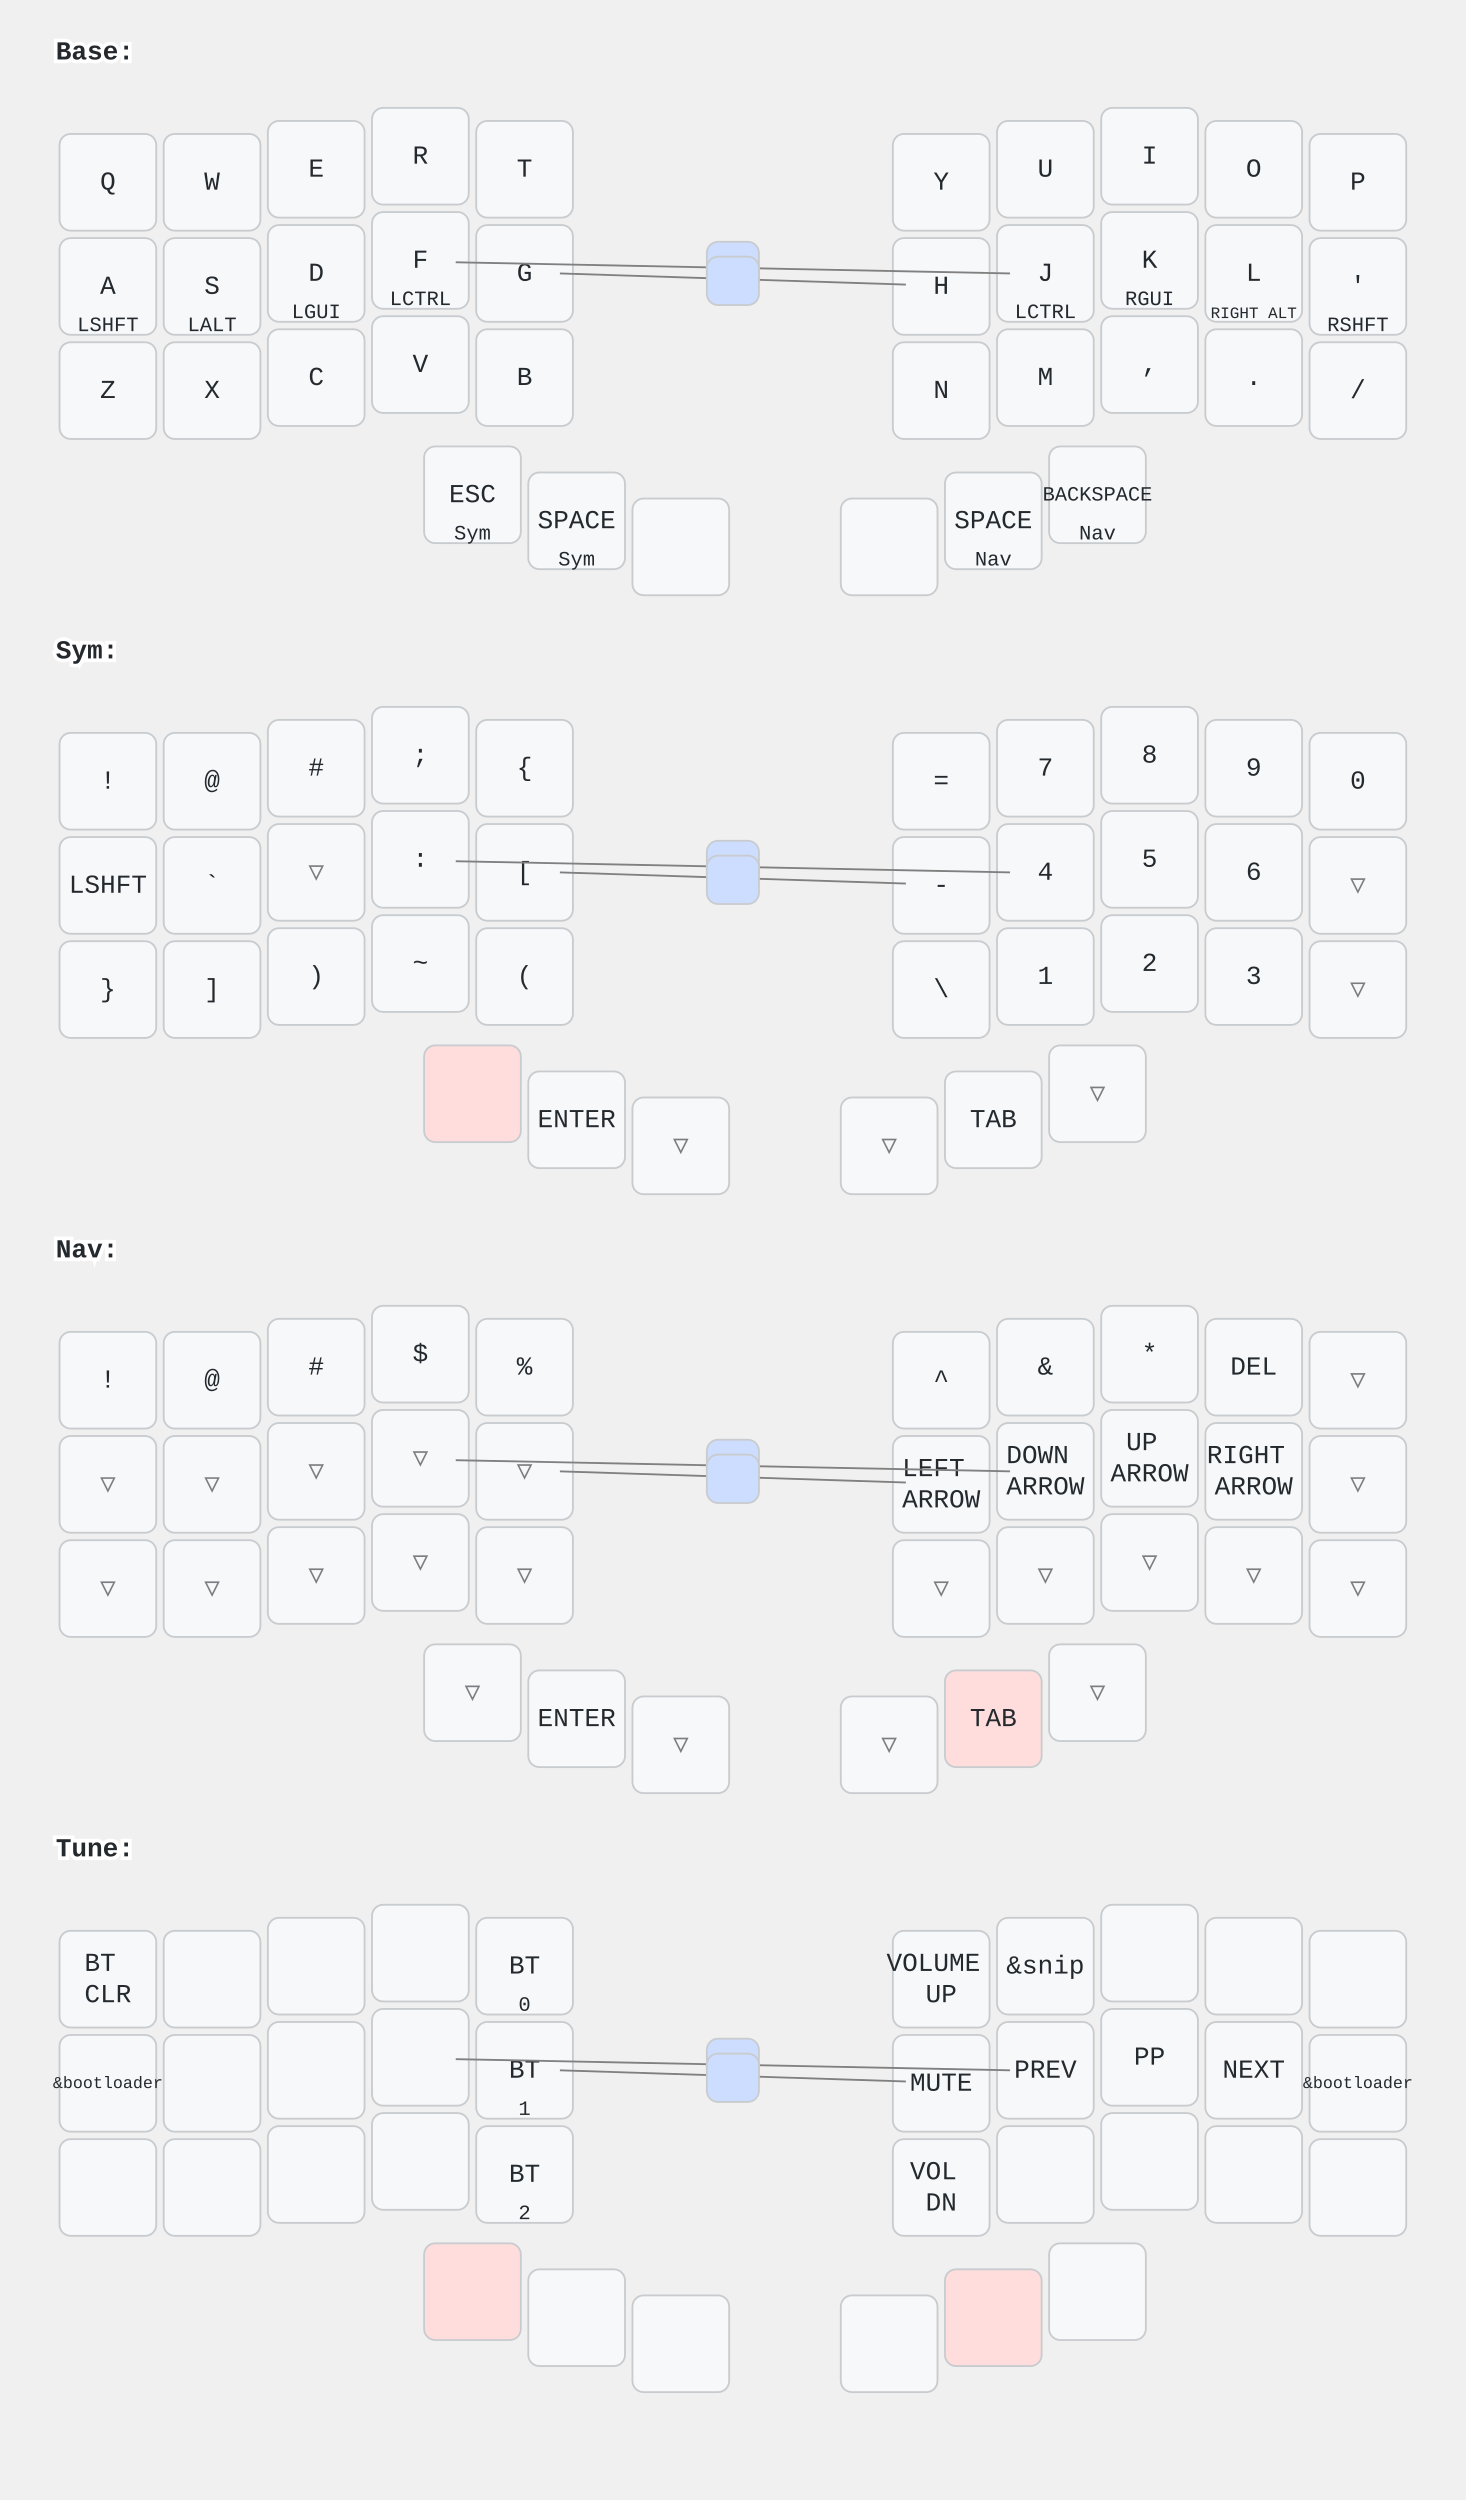
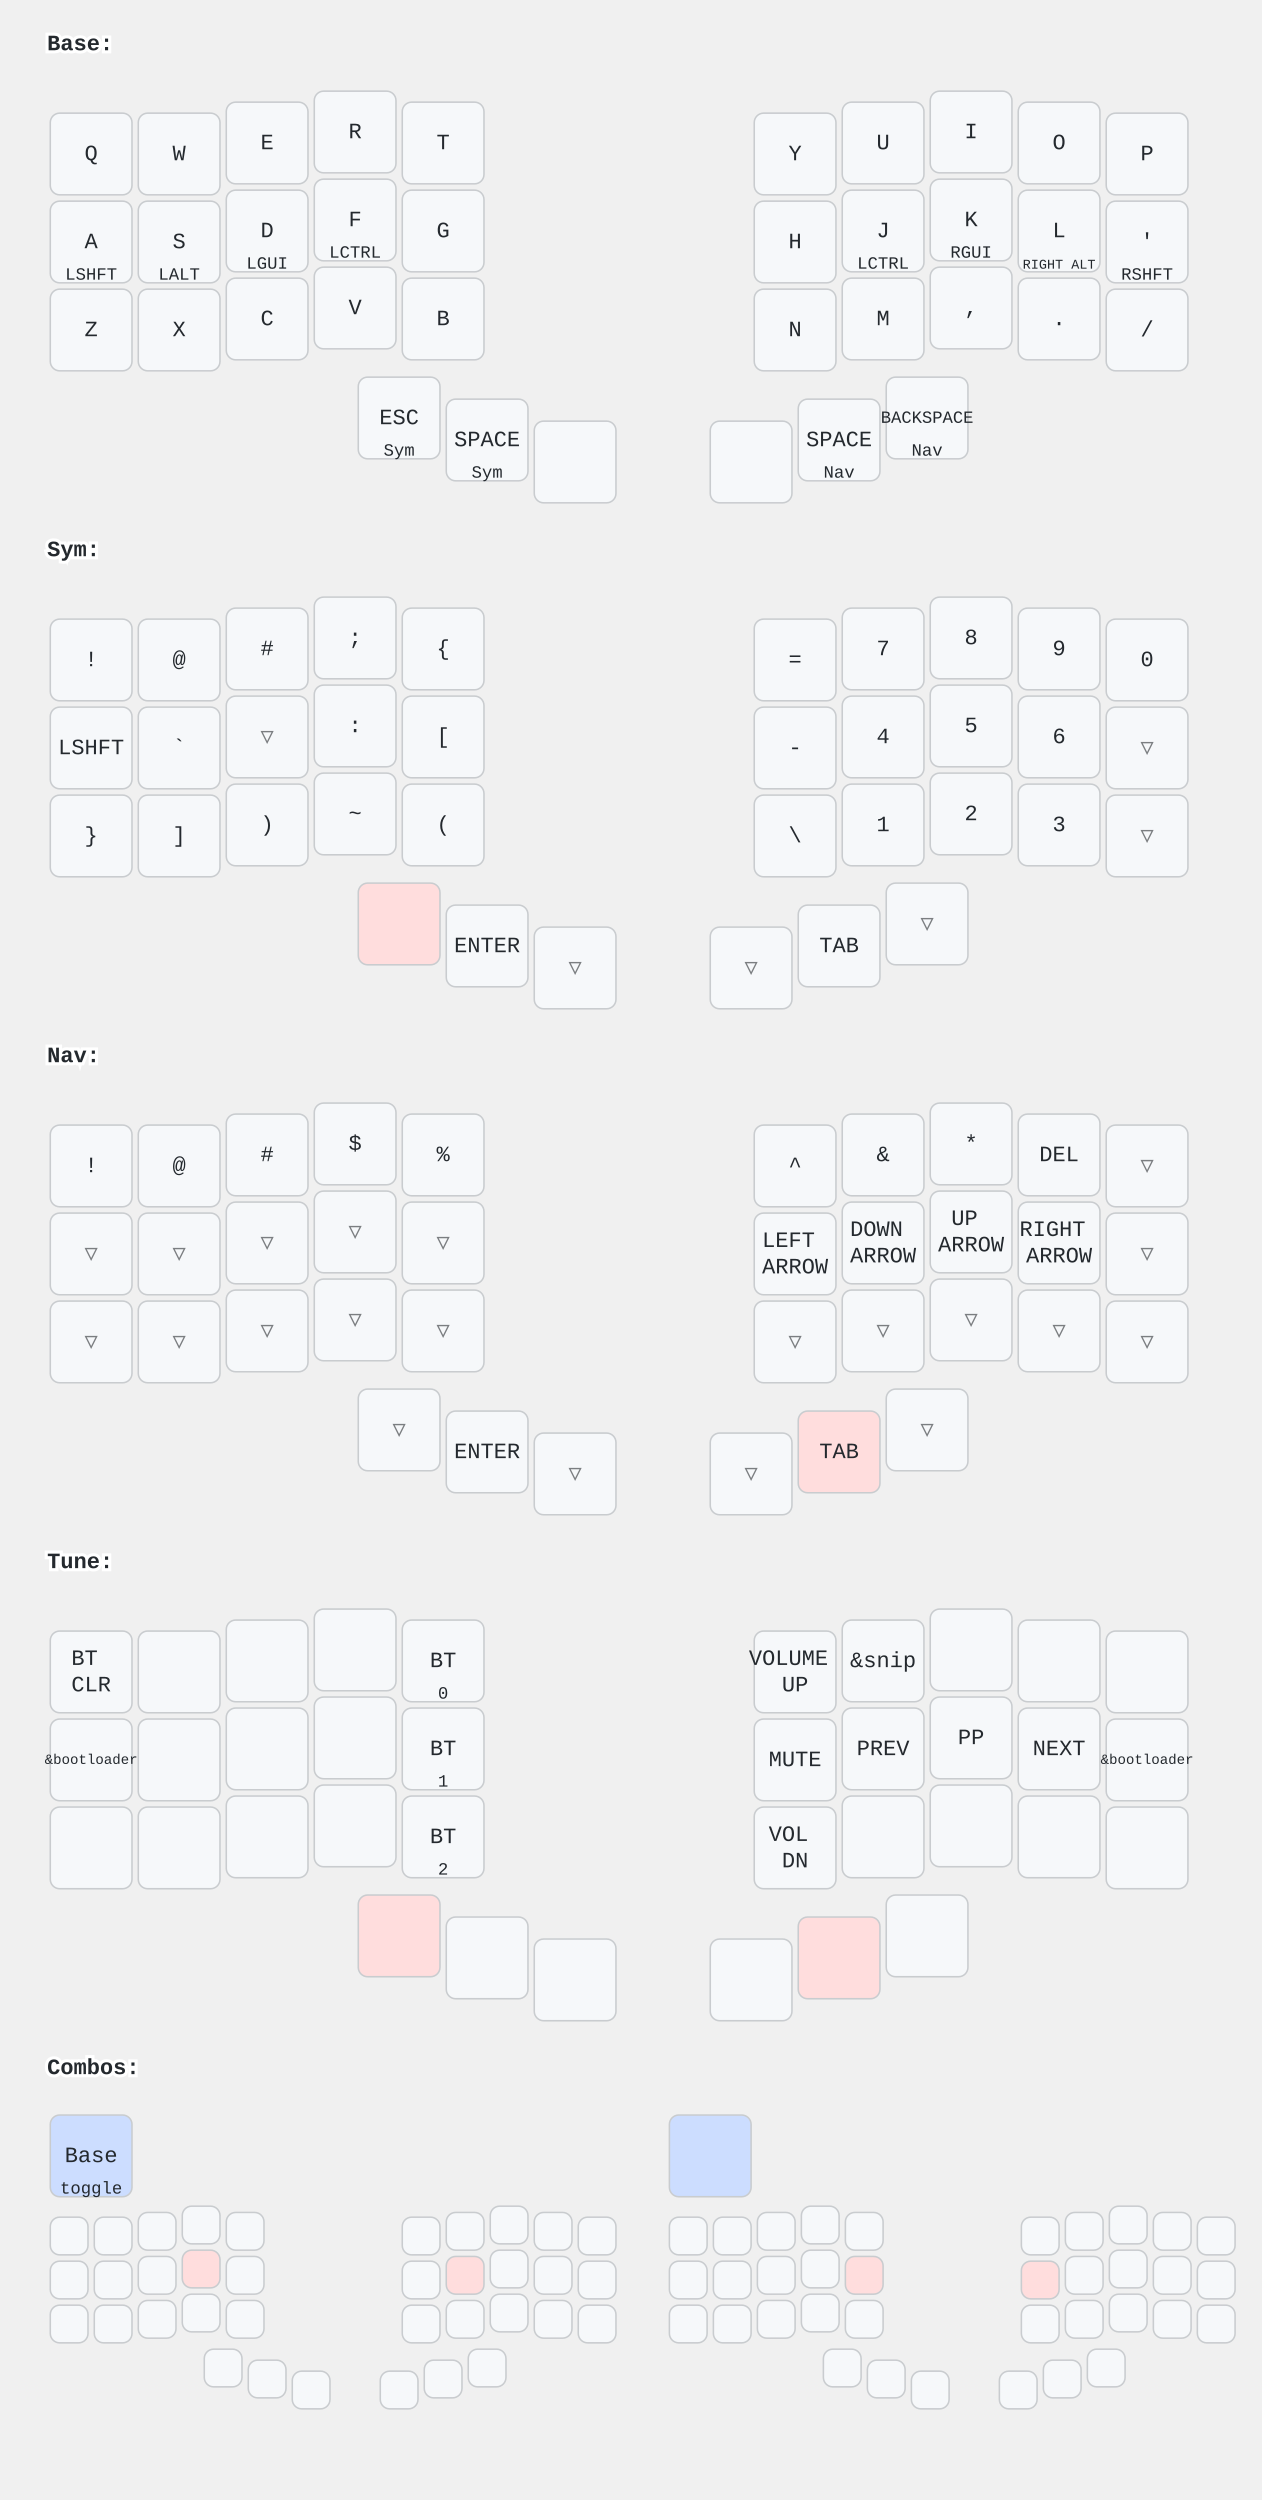
- <svg xmlns="http://www.w3.org/2000/svg" width="788" height="1344" viewBox="0 0 788 1344" class="keymap">
+ <svg xmlns="http://www.w3.org/2000/svg" width="803" height="1591" viewBox="0 0 803 1591" class="keymap">
  <style>/* inherit to force styles through use tags */
svg path {
    fill: inherit;
}

/* font and background color specifications */
svg.keymap {
    font-family: SFMono-Regular,Consolas,Liberation Mono,Menlo,monospace;
    font-size: 14px;
    font-kerning: normal;
    text-rendering: optimizeLegibility;
    fill: #24292e;
}

/* default key styling */
rect.key {
    fill: #f6f8fa;
}

rect.key, rect.combo {
    stroke: #c9cccf;
    stroke-width: 1;
}

/* default key side styling, only used is draw_key_sides is set */
rect.side {
    filter: brightness(90%);
}

/* color accent for combo boxes */
rect.combo, rect.combo-separate {
    fill: #cdf;
}

/* color accent for held keys */
rect.held, rect.combo.held {
    fill: #fdd;
}

/* color accent for ghost (optional) keys */
rect.ghost, rect.combo.ghost {
    stroke-dasharray: 4, 4;
    stroke-width: 2;
}

text {
    text-anchor: middle;
    dominant-baseline: middle;
}

/* styling for layer labels */
text.label {
    font-weight: bold;
    text-anchor: start;
    stroke: white;
    stroke-width: 4;
    paint-order: stroke;
}

/* styling for optional footer */
text.footer {
    text-anchor: end;
    dominant-baseline: auto;
    stroke: white;
    stroke-width: 4;
    paint-order: stroke;
}

/* styling for combo tap, and key hold/shifted label text */
text.combo, text.hold, text.shifted {
    font-size: 11px;
}

text.hold {
    text-anchor: middle;
    dominant-baseline: auto;
}

text.shifted {
    text-anchor: middle;
    dominant-baseline: hanging;
}

/* styling for hold/shifted label text in combo box */
text.combo.hold, text.combo.shifted {
    font-size: 8px;
}

/* lighter symbol for transparent keys */
text.trans {
    fill: #7b7e81;
}

/* styling for combo dendrons */
path.combo {
    stroke-width: 1;
    stroke: gray;
    fill: none;
}

/* Start Tabler Icons Cleanup */
/* cannot use height/width with glyphs */
.icon-tabler &gt; path {
    fill: inherit;
    stroke: inherit;
    stroke-width: 2;
}
/* hide tabler's default box */
.icon-tabler &gt; path[stroke="none"][fill="none"] {
    visibility: hidden;
}
/* End Tabler Icons Cleanup */
- </style>
+ 
+ @media (prefers-color-scheme: dark) {
+ svg.keymap { fill: #d1d6db; }
+ rect.key { fill: #3f4750; }
+ rect.key, rect.combo { stroke: #60666c; }
+ rect.combo, rect.combo-separate { fill: #1f3d7a; }
+ rect.held, rect.combo.held { fill: #854747; }
+ text.label, text.footer { stroke: black; }
+ text.trans { fill: #7e8184; }
+ path.combo { stroke: #7f7f7f; }
+ 
+ }</style>
  <g transform="translate(30, 0)" class="layer-Base">
    <text x="0" y="28" class="label">Base:</text>
    <g transform="translate(0, 56)">
      <g transform="translate(28, 42)" class="key keypos-0">
        <rect rx="6" ry="6" x="-26" y="-26" width="52" height="52" class="key" />
        <text x="0" y="0" class="key tap">Q</text>
      </g>
      <g transform="translate(84, 42)" class="key keypos-1">
        <rect rx="6" ry="6" x="-26" y="-26" width="52" height="52" class="key" />
        <text x="0" y="0" class="key tap">W</text>
      </g>
      <g transform="translate(140, 35)" class="key keypos-2">
        <rect rx="6" ry="6" x="-26" y="-26" width="52" height="52" class="key" />
        <text x="0" y="0" class="key tap">E</text>
      </g>
      <g transform="translate(196, 28)" class="key keypos-3">
        <rect rx="6" ry="6" x="-26" y="-26" width="52" height="52" class="key" />
        <text x="0" y="0" class="key tap">R</text>
      </g>
      <g transform="translate(252, 35)" class="key keypos-4">
        <rect rx="6" ry="6" x="-26" y="-26" width="52" height="52" class="key" />
        <text x="0" y="0" class="key tap">T</text>
      </g>
      <g transform="translate(476, 42)" class="key keypos-5">
        <rect rx="6" ry="6" x="-26" y="-26" width="52" height="52" class="key" />
        <text x="0" y="0" class="key tap">Y</text>
      </g>
      <g transform="translate(532, 35)" class="key keypos-6">
        <rect rx="6" ry="6" x="-26" y="-26" width="52" height="52" class="key" />
        <text x="0" y="0" class="key tap">U</text>
      </g>
      <g transform="translate(588, 28)" class="key keypos-7">
        <rect rx="6" ry="6" x="-26" y="-26" width="52" height="52" class="key" />
        <text x="0" y="0" class="key tap">I</text>
      </g>
      <g transform="translate(644, 35)" class="key keypos-8">
        <rect rx="6" ry="6" x="-26" y="-26" width="52" height="52" class="key" />
        <text x="0" y="0" class="key tap">O</text>
      </g>
      <g transform="translate(700, 42)" class="key keypos-9">
        <rect rx="6" ry="6" x="-26" y="-26" width="52" height="52" class="key" />
        <text x="0" y="0" class="key tap">P</text>
      </g>
      <g transform="translate(28, 98)" class="key keypos-10">
        <rect rx="6" ry="6" x="-26" y="-26" width="52" height="52" class="key" />
        <text x="0" y="0" class="key tap">A</text>
        <text x="0" y="24" class="key hold">LSHFT</text>
      </g>
      <g transform="translate(84, 98)" class="key keypos-11">
        <rect rx="6" ry="6" x="-26" y="-26" width="52" height="52" class="key" />
        <text x="0" y="0" class="key tap">S</text>
        <text x="0" y="24" class="key hold">LALT</text>
      </g>
      <g transform="translate(140, 91)" class="key keypos-12">
        <rect rx="6" ry="6" x="-26" y="-26" width="52" height="52" class="key" />
        <text x="0" y="0" class="key tap">D</text>
        <text x="0" y="24" class="key hold">LGUI</text>
      </g>
      <g transform="translate(196, 84)" class="key keypos-13">
        <rect rx="6" ry="6" x="-26" y="-26" width="52" height="52" class="key" />
        <text x="0" y="0" class="key tap">F</text>
        <text x="0" y="24" class="key hold">LCTRL</text>
      </g>
      <g transform="translate(252, 91)" class="key keypos-14">
        <rect rx="6" ry="6" x="-26" y="-26" width="52" height="52" class="key" />
        <text x="0" y="0" class="key tap">G</text>
      </g>
      <g transform="translate(476, 98)" class="key keypos-15">
        <rect rx="6" ry="6" x="-26" y="-26" width="52" height="52" class="key" />
        <text x="0" y="0" class="key tap">H</text>
      </g>
      <g transform="translate(532, 91)" class="key keypos-16">
        <rect rx="6" ry="6" x="-26" y="-26" width="52" height="52" class="key" />
        <text x="0" y="0" class="key tap">J</text>
        <text x="0" y="24" class="key hold">LCTRL</text>
      </g>
      <g transform="translate(588, 84)" class="key keypos-17">
        <rect rx="6" ry="6" x="-26" y="-26" width="52" height="52" class="key" />
        <text x="0" y="0" class="key tap">K</text>
        <text x="0" y="24" class="key hold">RGUI</text>
      </g>
      <g transform="translate(644, 91)" class="key keypos-18">
        <rect rx="6" ry="6" x="-26" y="-26" width="52" height="52" class="key" />
        <text x="0" y="0" class="key tap">L</text>
        <text x="0" y="24" class="key hold">
          <tspan style="font-size: 78%">RIGHT ALT</tspan>
        </text>
      </g>
      <g transform="translate(700, 98)" class="key keypos-19">
        <rect rx="6" ry="6" x="-26" y="-26" width="52" height="52" class="key" />
        <text x="0" y="0" class="key tap">'</text>
        <text x="0" y="24" class="key hold">RSHFT</text>
      </g>
      <g transform="translate(28, 154)" class="key keypos-20">
        <rect rx="6" ry="6" x="-26" y="-26" width="52" height="52" class="key" />
        <text x="0" y="0" class="key tap">Z</text>
      </g>
      <g transform="translate(84, 154)" class="key keypos-21">
        <rect rx="6" ry="6" x="-26" y="-26" width="52" height="52" class="key" />
        <text x="0" y="0" class="key tap">X</text>
      </g>
      <g transform="translate(140, 147)" class="key keypos-22">
        <rect rx="6" ry="6" x="-26" y="-26" width="52" height="52" class="key" />
        <text x="0" y="0" class="key tap">C</text>
      </g>
      <g transform="translate(196, 140)" class="key keypos-23">
        <rect rx="6" ry="6" x="-26" y="-26" width="52" height="52" class="key" />
        <text x="0" y="0" class="key tap">V</text>
      </g>
      <g transform="translate(252, 147)" class="key keypos-24">
        <rect rx="6" ry="6" x="-26" y="-26" width="52" height="52" class="key" />
        <text x="0" y="0" class="key tap">B</text>
      </g>
      <g transform="translate(476, 154)" class="key keypos-25">
        <rect rx="6" ry="6" x="-26" y="-26" width="52" height="52" class="key" />
        <text x="0" y="0" class="key tap">N</text>
      </g>
      <g transform="translate(532, 147)" class="key keypos-26">
        <rect rx="6" ry="6" x="-26" y="-26" width="52" height="52" class="key" />
        <text x="0" y="0" class="key tap">M</text>
      </g>
      <g transform="translate(588, 140)" class="key keypos-27">
        <rect rx="6" ry="6" x="-26" y="-26" width="52" height="52" class="key" />
        <text x="0" y="0" class="key tap">,</text>
      </g>
      <g transform="translate(644, 147)" class="key keypos-28">
        <rect rx="6" ry="6" x="-26" y="-26" width="52" height="52" class="key" />
        <text x="0" y="0" class="key tap">.</text>
      </g>
      <g transform="translate(700, 154)" class="key keypos-29">
        <rect rx="6" ry="6" x="-26" y="-26" width="52" height="52" class="key" />
        <text x="0" y="0" class="key tap">/</text>
      </g>
      <g transform="translate(224, 210)" class="key keypos-30">
        <rect rx="6" ry="6" x="-26" y="-26" width="52" height="52" class="key" />
        <text x="0" y="0" class="key tap">ESC</text>
        <text x="0" y="24" class="key hold">Sym</text>
      </g>
      <g transform="translate(280, 224)" class="key keypos-31">
        <rect rx="6" ry="6" x="-26" y="-26" width="52" height="52" class="key" />
        <text x="0" y="0" class="key tap">SPACE</text>
        <text x="0" y="24" class="key hold">Sym</text>
      </g>
      <g transform="translate(336, 238)" class="key keypos-32">
        <rect rx="6" ry="6" x="-26" y="-26" width="52" height="52" class="key" />
      </g>
      <g transform="translate(448, 238)" class="key keypos-33">
        <rect rx="6" ry="6" x="-26" y="-26" width="52" height="52" class="key" />
      </g>
      <g transform="translate(504, 224)" class="key keypos-34">
        <rect rx="6" ry="6" x="-26" y="-26" width="52" height="52" class="key" />
        <text x="0" y="0" class="key tap">SPACE</text>
        <text x="0" y="24" class="key hold">Nav</text>
      </g>
      <g transform="translate(560, 210)" class="key keypos-35">
        <rect rx="6" ry="6" x="-26" y="-26" width="52" height="52" class="key" />
        <text x="0" y="0" class="key tap">
          <tspan style="font-size: 78%">BACKSPACE</tspan>
        </text>
        <text x="0" y="24" class="key hold">Nav</text>
-       </g>
-       <g class="combo combopos-0">
-         <path d="M364,88 l-149,-3" class="combo" />
-         <path d="M364,88 l149,3" class="combo" />
-         <rect rx="6" ry="6" x="350" y="74" width="28" height="26" class="combo" />
-         <text x="364" y="88" class="combo tap">Base</text>
-         <text x="364" y="98" class="combo hold">toggle</text>
-       </g>
-       <g class="combo combopos-1">
-         <path d="M364,94 l-93,-3" class="combo" />
-         <path d="M364,94 l93,3" class="combo" />
-         <rect rx="6" ry="6" x="350" y="82" width="28" height="26" class="combo" />
      </g>
    </g>
  </g>
  <g transform="translate(30, 322)" class="layer-Sym">
    <text x="0" y="28" class="label">Sym:</text>
    <g transform="translate(0, 56)">
      <g transform="translate(28, 42)" class="key keypos-0">
        <rect rx="6" ry="6" x="-26" y="-26" width="52" height="52" class="key" />
        <text x="0" y="0" class="key tap">!</text>
      </g>
      <g transform="translate(84, 42)" class="key keypos-1">
        <rect rx="6" ry="6" x="-26" y="-26" width="52" height="52" class="key" />
        <text x="0" y="0" class="key tap">@</text>
      </g>
      <g transform="translate(140, 35)" class="key keypos-2">
        <rect rx="6" ry="6" x="-26" y="-26" width="52" height="52" class="key" />
        <text x="0" y="0" class="key tap">#</text>
      </g>
      <g transform="translate(196, 28)" class="key keypos-3">
        <rect rx="6" ry="6" x="-26" y="-26" width="52" height="52" class="key" />
        <text x="0" y="0" class="key tap">;</text>
      </g>
      <g transform="translate(252, 35)" class="key keypos-4">
        <rect rx="6" ry="6" x="-26" y="-26" width="52" height="52" class="key" />
        <text x="0" y="0" class="key tap">{</text>
      </g>
      <g transform="translate(476, 42)" class="key keypos-5">
        <rect rx="6" ry="6" x="-26" y="-26" width="52" height="52" class="key" />
        <text x="0" y="0" class="key tap">=</text>
      </g>
      <g transform="translate(532, 35)" class="key keypos-6">
        <rect rx="6" ry="6" x="-26" y="-26" width="52" height="52" class="key" />
        <text x="0" y="0" class="key tap">7</text>
      </g>
      <g transform="translate(588, 28)" class="key keypos-7">
        <rect rx="6" ry="6" x="-26" y="-26" width="52" height="52" class="key" />
        <text x="0" y="0" class="key tap">8</text>
      </g>
      <g transform="translate(644, 35)" class="key keypos-8">
        <rect rx="6" ry="6" x="-26" y="-26" width="52" height="52" class="key" />
        <text x="0" y="0" class="key tap">9</text>
      </g>
      <g transform="translate(700, 42)" class="key keypos-9">
        <rect rx="6" ry="6" x="-26" y="-26" width="52" height="52" class="key" />
        <text x="0" y="0" class="key tap">0</text>
      </g>
      <g transform="translate(28, 98)" class="key keypos-10">
        <rect rx="6" ry="6" x="-26" y="-26" width="52" height="52" class="key" />
        <text x="0" y="0" class="key tap">LSHFT</text>
      </g>
      <g transform="translate(84, 98)" class="key keypos-11">
        <rect rx="6" ry="6" x="-26" y="-26" width="52" height="52" class="key" />
        <text x="0" y="0" class="key tap">`</text>
      </g>
      <g transform="translate(140, 91)" class="key trans keypos-12">
        <rect rx="6" ry="6" x="-26" y="-26" width="52" height="52" class="key trans" />
        <text x="0" y="0" class="key trans tap">▽</text>
      </g>
      <g transform="translate(196, 84)" class="key keypos-13">
        <rect rx="6" ry="6" x="-26" y="-26" width="52" height="52" class="key" />
        <text x="0" y="0" class="key tap">:</text>
      </g>
      <g transform="translate(252, 91)" class="key keypos-14">
        <rect rx="6" ry="6" x="-26" y="-26" width="52" height="52" class="key" />
        <text x="0" y="0" class="key tap">[</text>
      </g>
      <g transform="translate(476, 98)" class="key keypos-15">
        <rect rx="6" ry="6" x="-26" y="-26" width="52" height="52" class="key" />
        <text x="0" y="0" class="key tap">-</text>
      </g>
      <g transform="translate(532, 91)" class="key keypos-16">
        <rect rx="6" ry="6" x="-26" y="-26" width="52" height="52" class="key" />
        <text x="0" y="0" class="key tap">4</text>
      </g>
      <g transform="translate(588, 84)" class="key keypos-17">
        <rect rx="6" ry="6" x="-26" y="-26" width="52" height="52" class="key" />
        <text x="0" y="0" class="key tap">5</text>
      </g>
      <g transform="translate(644, 91)" class="key keypos-18">
        <rect rx="6" ry="6" x="-26" y="-26" width="52" height="52" class="key" />
        <text x="0" y="0" class="key tap">6</text>
      </g>
      <g transform="translate(700, 98)" class="key trans keypos-19">
        <rect rx="6" ry="6" x="-26" y="-26" width="52" height="52" class="key trans" />
        <text x="0" y="0" class="key trans tap">▽</text>
      </g>
      <g transform="translate(28, 154)" class="key keypos-20">
        <rect rx="6" ry="6" x="-26" y="-26" width="52" height="52" class="key" />
        <text x="0" y="0" class="key tap">}</text>
      </g>
      <g transform="translate(84, 154)" class="key keypos-21">
        <rect rx="6" ry="6" x="-26" y="-26" width="52" height="52" class="key" />
        <text x="0" y="0" class="key tap">]</text>
      </g>
      <g transform="translate(140, 147)" class="key keypos-22">
        <rect rx="6" ry="6" x="-26" y="-26" width="52" height="52" class="key" />
        <text x="0" y="0" class="key tap">)</text>
      </g>
      <g transform="translate(196, 140)" class="key keypos-23">
        <rect rx="6" ry="6" x="-26" y="-26" width="52" height="52" class="key" />
        <text x="0" y="0" class="key tap">~</text>
      </g>
      <g transform="translate(252, 147)" class="key keypos-24">
        <rect rx="6" ry="6" x="-26" y="-26" width="52" height="52" class="key" />
        <text x="0" y="0" class="key tap">(</text>
      </g>
      <g transform="translate(476, 154)" class="key keypos-25">
        <rect rx="6" ry="6" x="-26" y="-26" width="52" height="52" class="key" />
        <text x="0" y="0" class="key tap">\</text>
      </g>
      <g transform="translate(532, 147)" class="key keypos-26">
        <rect rx="6" ry="6" x="-26" y="-26" width="52" height="52" class="key" />
        <text x="0" y="0" class="key tap">1</text>
      </g>
      <g transform="translate(588, 140)" class="key keypos-27">
        <rect rx="6" ry="6" x="-26" y="-26" width="52" height="52" class="key" />
        <text x="0" y="0" class="key tap">2</text>
      </g>
      <g transform="translate(644, 147)" class="key keypos-28">
        <rect rx="6" ry="6" x="-26" y="-26" width="52" height="52" class="key" />
        <text x="0" y="0" class="key tap">3</text>
      </g>
      <g transform="translate(700, 154)" class="key trans keypos-29">
        <rect rx="6" ry="6" x="-26" y="-26" width="52" height="52" class="key trans" />
        <text x="0" y="0" class="key trans tap">▽</text>
      </g>
      <g transform="translate(224, 210)" class="key held keypos-30">
        <rect rx="6" ry="6" x="-26" y="-26" width="52" height="52" class="key held" />
      </g>
      <g transform="translate(280, 224)" class="key keypos-31">
        <rect rx="6" ry="6" x="-26" y="-26" width="52" height="52" class="key" />
        <text x="0" y="0" class="key tap">ENTER</text>
      </g>
      <g transform="translate(336, 238)" class="key trans keypos-32">
        <rect rx="6" ry="6" x="-26" y="-26" width="52" height="52" class="key trans" />
        <text x="0" y="0" class="key trans tap">▽</text>
      </g>
      <g transform="translate(448, 238)" class="key trans keypos-33">
        <rect rx="6" ry="6" x="-26" y="-26" width="52" height="52" class="key trans" />
        <text x="0" y="0" class="key trans tap">▽</text>
      </g>
      <g transform="translate(504, 224)" class="key keypos-34">
        <rect rx="6" ry="6" x="-26" y="-26" width="52" height="52" class="key" />
        <text x="0" y="0" class="key tap">TAB</text>
      </g>
      <g transform="translate(560, 210)" class="key trans keypos-35">
        <rect rx="6" ry="6" x="-26" y="-26" width="52" height="52" class="key trans" />
        <text x="0" y="0" class="key trans tap">▽</text>
      </g>
-       <g class="combo combopos-0">
-         <path d="M364,88 l-149,-3" class="combo" />
-         <path d="M364,88 l149,3" class="combo" />
-         <rect rx="6" ry="6" x="350" y="74" width="28" height="26" class="combo" />
-         <text x="364" y="88" class="combo tap">Base</text>
-         <text x="364" y="98" class="combo hold">toggle</text>
-       </g>
-       <g class="combo combopos-1">
-         <path d="M364,94 l-93,-3" class="combo" />
-         <path d="M364,94 l93,3" class="combo" />
-         <rect rx="6" ry="6" x="350" y="82" width="28" height="26" class="combo" />
-       </g>
    </g>
  </g>
  <g transform="translate(30, 644)" class="layer-Nav">
    <text x="0" y="28" class="label">Nav:</text>
    <g transform="translate(0, 56)">
      <g transform="translate(28, 42)" class="key keypos-0">
        <rect rx="6" ry="6" x="-26" y="-26" width="52" height="52" class="key" />
        <text x="0" y="0" class="key tap">!</text>
      </g>
      <g transform="translate(84, 42)" class="key keypos-1">
        <rect rx="6" ry="6" x="-26" y="-26" width="52" height="52" class="key" />
        <text x="0" y="0" class="key tap">@</text>
      </g>
      <g transform="translate(140, 35)" class="key keypos-2">
        <rect rx="6" ry="6" x="-26" y="-26" width="52" height="52" class="key" />
        <text x="0" y="0" class="key tap">#</text>
      </g>
      <g transform="translate(196, 28)" class="key keypos-3">
        <rect rx="6" ry="6" x="-26" y="-26" width="52" height="52" class="key" />
        <text x="0" y="0" class="key tap">$</text>
      </g>
      <g transform="translate(252, 35)" class="key keypos-4">
        <rect rx="6" ry="6" x="-26" y="-26" width="52" height="52" class="key" />
        <text x="0" y="0" class="key tap">%</text>
      </g>
      <g transform="translate(476, 42)" class="key keypos-5">
        <rect rx="6" ry="6" x="-26" y="-26" width="52" height="52" class="key" />
        <text x="0" y="0" class="key tap">^</text>
      </g>
      <g transform="translate(532, 35)" class="key keypos-6">
        <rect rx="6" ry="6" x="-26" y="-26" width="52" height="52" class="key" />
        <text x="0" y="0" class="key tap">&amp;</text>
      </g>
      <g transform="translate(588, 28)" class="key keypos-7">
        <rect rx="6" ry="6" x="-26" y="-26" width="52" height="52" class="key" />
        <text x="0" y="0" class="key tap">*</text>
      </g>
      <g transform="translate(644, 35)" class="key keypos-8">
        <rect rx="6" ry="6" x="-26" y="-26" width="52" height="52" class="key" />
        <text x="0" y="0" class="key tap">DEL</text>
      </g>
      <g transform="translate(700, 42)" class="key trans keypos-9">
        <rect rx="6" ry="6" x="-26" y="-26" width="52" height="52" class="key trans" />
        <text x="0" y="0" class="key trans tap">▽</text>
      </g>
      <g transform="translate(28, 98)" class="key trans keypos-10">
        <rect rx="6" ry="6" x="-26" y="-26" width="52" height="52" class="key trans" />
        <text x="0" y="0" class="key trans tap">▽</text>
      </g>
      <g transform="translate(84, 98)" class="key trans keypos-11">
        <rect rx="6" ry="6" x="-26" y="-26" width="52" height="52" class="key trans" />
        <text x="0" y="0" class="key trans tap">▽</text>
      </g>
      <g transform="translate(140, 91)" class="key trans keypos-12">
        <rect rx="6" ry="6" x="-26" y="-26" width="52" height="52" class="key trans" />
        <text x="0" y="0" class="key trans tap">▽</text>
      </g>
      <g transform="translate(196, 84)" class="key trans keypos-13">
        <rect rx="6" ry="6" x="-26" y="-26" width="52" height="52" class="key trans" />
        <text x="0" y="0" class="key trans tap">▽</text>
      </g>
      <g transform="translate(252, 91)" class="key trans keypos-14">
        <rect rx="6" ry="6" x="-26" y="-26" width="52" height="52" class="key trans" />
        <text x="0" y="0" class="key trans tap">▽</text>
      </g>
      <g transform="translate(476, 98)" class="key keypos-15">
        <rect rx="6" ry="6" x="-26" y="-26" width="52" height="52" class="key" />
        <text x="0" y="0" class="key tap">
          <tspan x="0" dy="-0.6em">LEFT</tspan>
          <tspan x="0" dy="1.2em">ARROW</tspan>
        </text>
      </g>
      <g transform="translate(532, 91)" class="key keypos-16">
        <rect rx="6" ry="6" x="-26" y="-26" width="52" height="52" class="key" />
        <text x="0" y="0" class="key tap">
          <tspan x="0" dy="-0.6em">DOWN</tspan>
          <tspan x="0" dy="1.2em">ARROW</tspan>
        </text>
      </g>
      <g transform="translate(588, 84)" class="key keypos-17">
        <rect rx="6" ry="6" x="-26" y="-26" width="52" height="52" class="key" />
        <text x="0" y="0" class="key tap">
          <tspan x="0" dy="-0.6em">UP</tspan>
          <tspan x="0" dy="1.2em">ARROW</tspan>
        </text>
      </g>
      <g transform="translate(644, 91)" class="key keypos-18">
        <rect rx="6" ry="6" x="-26" y="-26" width="52" height="52" class="key" />
        <text x="0" y="0" class="key tap">
          <tspan x="0" dy="-0.6em">RIGHT</tspan>
          <tspan x="0" dy="1.2em">ARROW</tspan>
        </text>
      </g>
      <g transform="translate(700, 98)" class="key trans keypos-19">
        <rect rx="6" ry="6" x="-26" y="-26" width="52" height="52" class="key trans" />
        <text x="0" y="0" class="key trans tap">▽</text>
      </g>
      <g transform="translate(28, 154)" class="key trans keypos-20">
        <rect rx="6" ry="6" x="-26" y="-26" width="52" height="52" class="key trans" />
        <text x="0" y="0" class="key trans tap">▽</text>
      </g>
      <g transform="translate(84, 154)" class="key trans keypos-21">
        <rect rx="6" ry="6" x="-26" y="-26" width="52" height="52" class="key trans" />
        <text x="0" y="0" class="key trans tap">▽</text>
      </g>
      <g transform="translate(140, 147)" class="key trans keypos-22">
        <rect rx="6" ry="6" x="-26" y="-26" width="52" height="52" class="key trans" />
        <text x="0" y="0" class="key trans tap">▽</text>
      </g>
      <g transform="translate(196, 140)" class="key trans keypos-23">
        <rect rx="6" ry="6" x="-26" y="-26" width="52" height="52" class="key trans" />
        <text x="0" y="0" class="key trans tap">▽</text>
      </g>
      <g transform="translate(252, 147)" class="key trans keypos-24">
        <rect rx="6" ry="6" x="-26" y="-26" width="52" height="52" class="key trans" />
        <text x="0" y="0" class="key trans tap">▽</text>
      </g>
      <g transform="translate(476, 154)" class="key trans keypos-25">
        <rect rx="6" ry="6" x="-26" y="-26" width="52" height="52" class="key trans" />
        <text x="0" y="0" class="key trans tap">▽</text>
      </g>
      <g transform="translate(532, 147)" class="key trans keypos-26">
        <rect rx="6" ry="6" x="-26" y="-26" width="52" height="52" class="key trans" />
        <text x="0" y="0" class="key trans tap">▽</text>
      </g>
      <g transform="translate(588, 140)" class="key trans keypos-27">
        <rect rx="6" ry="6" x="-26" y="-26" width="52" height="52" class="key trans" />
        <text x="0" y="0" class="key trans tap">▽</text>
      </g>
      <g transform="translate(644, 147)" class="key trans keypos-28">
        <rect rx="6" ry="6" x="-26" y="-26" width="52" height="52" class="key trans" />
        <text x="0" y="0" class="key trans tap">▽</text>
      </g>
      <g transform="translate(700, 154)" class="key trans keypos-29">
        <rect rx="6" ry="6" x="-26" y="-26" width="52" height="52" class="key trans" />
        <text x="0" y="0" class="key trans tap">▽</text>
      </g>
      <g transform="translate(224, 210)" class="key trans keypos-30">
        <rect rx="6" ry="6" x="-26" y="-26" width="52" height="52" class="key trans" />
        <text x="0" y="0" class="key trans tap">▽</text>
      </g>
      <g transform="translate(280, 224)" class="key keypos-31">
        <rect rx="6" ry="6" x="-26" y="-26" width="52" height="52" class="key" />
        <text x="0" y="0" class="key tap">ENTER</text>
      </g>
      <g transform="translate(336, 238)" class="key trans keypos-32">
        <rect rx="6" ry="6" x="-26" y="-26" width="52" height="52" class="key trans" />
        <text x="0" y="0" class="key trans tap">▽</text>
      </g>
      <g transform="translate(448, 238)" class="key trans keypos-33">
        <rect rx="6" ry="6" x="-26" y="-26" width="52" height="52" class="key trans" />
        <text x="0" y="0" class="key trans tap">▽</text>
      </g>
      <g transform="translate(504, 224)" class="key held keypos-34">
        <rect rx="6" ry="6" x="-26" y="-26" width="52" height="52" class="key held" />
        <text x="0" y="0" class="key held tap">TAB</text>
      </g>
      <g transform="translate(560, 210)" class="key trans keypos-35">
        <rect rx="6" ry="6" x="-26" y="-26" width="52" height="52" class="key trans" />
        <text x="0" y="0" class="key trans tap">▽</text>
      </g>
-       <g class="combo combopos-0">
-         <path d="M364,88 l-149,-3" class="combo" />
-         <path d="M364,88 l149,3" class="combo" />
-         <rect rx="6" ry="6" x="350" y="74" width="28" height="26" class="combo" />
-         <text x="364" y="88" class="combo tap">Base</text>
-         <text x="364" y="98" class="combo hold">toggle</text>
-       </g>
-       <g class="combo combopos-1">
-         <path d="M364,94 l-93,-3" class="combo" />
-         <path d="M364,94 l93,3" class="combo" />
-         <rect rx="6" ry="6" x="350" y="82" width="28" height="26" class="combo" />
-       </g>
    </g>
  </g>
  <g transform="translate(30, 966)" class="layer-Tune">
    <text x="0" y="28" class="label">Tune:</text>
    <g transform="translate(0, 56)">
      <g transform="translate(28, 42)" class="key keypos-0">
        <rect rx="6" ry="6" x="-26" y="-26" width="52" height="52" class="key" />
        <text x="0" y="0" class="key tap">
          <tspan x="0" dy="-0.6em">BT</tspan>
          <tspan x="0" dy="1.2em">CLR</tspan>
        </text>
      </g>
      <g transform="translate(84, 42)" class="key keypos-1">
        <rect rx="6" ry="6" x="-26" y="-26" width="52" height="52" class="key" />
      </g>
      <g transform="translate(140, 35)" class="key keypos-2">
        <rect rx="6" ry="6" x="-26" y="-26" width="52" height="52" class="key" />
      </g>
      <g transform="translate(196, 28)" class="key keypos-3">
        <rect rx="6" ry="6" x="-26" y="-26" width="52" height="52" class="key" />
      </g>
      <g transform="translate(252, 35)" class="key keypos-4">
        <rect rx="6" ry="6" x="-26" y="-26" width="52" height="52" class="key" />
        <text x="0" y="0" class="key tap">BT</text>
        <text x="0" y="24" class="key hold">0</text>
      </g>
      <g transform="translate(476, 42)" class="key keypos-5">
        <rect rx="6" ry="6" x="-26" y="-26" width="52" height="52" class="key" />
        <text x="0" y="0" class="key tap">
          <tspan x="0" dy="-0.6em">VOLUME</tspan>
          <tspan x="0" dy="1.2em">UP</tspan>
        </text>
      </g>
      <g transform="translate(532, 35)" class="key keypos-6">
        <rect rx="6" ry="6" x="-26" y="-26" width="52" height="52" class="key" />
        <text x="0" y="0" class="key tap">&amp;snip</text>
      </g>
      <g transform="translate(588, 28)" class="key keypos-7">
        <rect rx="6" ry="6" x="-26" y="-26" width="52" height="52" class="key" />
      </g>
      <g transform="translate(644, 35)" class="key keypos-8">
        <rect rx="6" ry="6" x="-26" y="-26" width="52" height="52" class="key" />
      </g>
      <g transform="translate(700, 42)" class="key keypos-9">
        <rect rx="6" ry="6" x="-26" y="-26" width="52" height="52" class="key" />
      </g>
      <g transform="translate(28, 98)" class="key keypos-10">
        <rect rx="6" ry="6" x="-26" y="-26" width="52" height="52" class="key" />
        <text x="0" y="0" class="key tap">
          <tspan style="font-size: 64%">&amp;bootloader</tspan>
        </text>
      </g>
      <g transform="translate(84, 98)" class="key keypos-11">
        <rect rx="6" ry="6" x="-26" y="-26" width="52" height="52" class="key" />
      </g>
      <g transform="translate(140, 91)" class="key keypos-12">
        <rect rx="6" ry="6" x="-26" y="-26" width="52" height="52" class="key" />
      </g>
      <g transform="translate(196, 84)" class="key keypos-13">
        <rect rx="6" ry="6" x="-26" y="-26" width="52" height="52" class="key" />
      </g>
      <g transform="translate(252, 91)" class="key keypos-14">
        <rect rx="6" ry="6" x="-26" y="-26" width="52" height="52" class="key" />
        <text x="0" y="0" class="key tap">BT</text>
        <text x="0" y="24" class="key hold">1</text>
      </g>
      <g transform="translate(476, 98)" class="key keypos-15">
        <rect rx="6" ry="6" x="-26" y="-26" width="52" height="52" class="key" />
        <text x="0" y="0" class="key tap">MUTE</text>
      </g>
      <g transform="translate(532, 91)" class="key keypos-16">
        <rect rx="6" ry="6" x="-26" y="-26" width="52" height="52" class="key" />
        <text x="0" y="0" class="key tap">PREV</text>
      </g>
      <g transform="translate(588, 84)" class="key keypos-17">
        <rect rx="6" ry="6" x="-26" y="-26" width="52" height="52" class="key" />
        <text x="0" y="0" class="key tap">PP</text>
      </g>
      <g transform="translate(644, 91)" class="key keypos-18">
        <rect rx="6" ry="6" x="-26" y="-26" width="52" height="52" class="key" />
        <text x="0" y="0" class="key tap">NEXT</text>
      </g>
      <g transform="translate(700, 98)" class="key keypos-19">
        <rect rx="6" ry="6" x="-26" y="-26" width="52" height="52" class="key" />
        <text x="0" y="0" class="key tap">
          <tspan style="font-size: 64%">&amp;bootloader</tspan>
        </text>
      </g>
      <g transform="translate(28, 154)" class="key keypos-20">
        <rect rx="6" ry="6" x="-26" y="-26" width="52" height="52" class="key" />
      </g>
      <g transform="translate(84, 154)" class="key keypos-21">
        <rect rx="6" ry="6" x="-26" y="-26" width="52" height="52" class="key" />
      </g>
      <g transform="translate(140, 147)" class="key keypos-22">
        <rect rx="6" ry="6" x="-26" y="-26" width="52" height="52" class="key" />
      </g>
      <g transform="translate(196, 140)" class="key keypos-23">
        <rect rx="6" ry="6" x="-26" y="-26" width="52" height="52" class="key" />
      </g>
      <g transform="translate(252, 147)" class="key keypos-24">
        <rect rx="6" ry="6" x="-26" y="-26" width="52" height="52" class="key" />
        <text x="0" y="0" class="key tap">BT</text>
        <text x="0" y="24" class="key hold">2</text>
      </g>
      <g transform="translate(476, 154)" class="key keypos-25">
        <rect rx="6" ry="6" x="-26" y="-26" width="52" height="52" class="key" />
        <text x="0" y="0" class="key tap">
          <tspan x="0" dy="-0.6em">VOL</tspan>
          <tspan x="0" dy="1.2em">DN</tspan>
        </text>
      </g>
      <g transform="translate(532, 147)" class="key keypos-26">
        <rect rx="6" ry="6" x="-26" y="-26" width="52" height="52" class="key" />
      </g>
      <g transform="translate(588, 140)" class="key keypos-27">
        <rect rx="6" ry="6" x="-26" y="-26" width="52" height="52" class="key" />
      </g>
      <g transform="translate(644, 147)" class="key keypos-28">
        <rect rx="6" ry="6" x="-26" y="-26" width="52" height="52" class="key" />
      </g>
      <g transform="translate(700, 154)" class="key keypos-29">
        <rect rx="6" ry="6" x="-26" y="-26" width="52" height="52" class="key" />
      </g>
      <g transform="translate(224, 210)" class="key held keypos-30">
        <rect rx="6" ry="6" x="-26" y="-26" width="52" height="52" class="key held" />
      </g>
      <g transform="translate(280, 224)" class="key keypos-31">
        <rect rx="6" ry="6" x="-26" y="-26" width="52" height="52" class="key" />
      </g>
      <g transform="translate(336, 238)" class="key keypos-32">
        <rect rx="6" ry="6" x="-26" y="-26" width="52" height="52" class="key" />
      </g>
      <g transform="translate(448, 238)" class="key keypos-33">
        <rect rx="6" ry="6" x="-26" y="-26" width="52" height="52" class="key" />
      </g>
      <g transform="translate(504, 224)" class="key held keypos-34">
        <rect rx="6" ry="6" x="-26" y="-26" width="52" height="52" class="key held" />
      </g>
      <g transform="translate(560, 210)" class="key keypos-35">
        <rect rx="6" ry="6" x="-26" y="-26" width="52" height="52" class="key" />
      </g>
-       <g class="combo combopos-0">
-         <path d="M364,88 l-149,-3" class="combo" />
-         <path d="M364,88 l149,3" class="combo" />
-         <rect rx="6" ry="6" x="350" y="74" width="28" height="26" class="combo" />
-         <text x="364" y="88" class="combo tap">Base</text>
-         <text x="364" y="98" class="combo hold">toggle</text>
-       </g>
-       <g class="combo combopos-1">
-         <path d="M364,94 l-93,-3" class="combo" />
-         <path d="M364,94 l93,3" class="combo" />
-         <rect rx="6" ry="6" x="350" y="82" width="28" height="26" class="combo" />
+     </g>
+   </g>
+   <text x="30" y="1316" class="label">Combos:</text>
+   <g transform="translate(30, 1288)" class="layer-combopos-0">
+     <g transform="translate(0, 56)">
+       <g transform="translate(28, 28)" class="key  combo-separate keypos-0">
+         <rect rx="6" ry="6" x="-26" y="-26" width="52" height="52" class="key  combo-separate" />
+         <text x="0" y="0" class="key  combo-separate tap">Base</text>
+         <text x="0" y="24" class="key  combo-separate hold">toggle</text>
+       </g>
+       <g transform="translate(14, 79)" class="key keypos-1">
+         <rect rx="6" ry="6" x="-12" y="-12" width="24" height="24" class="key" />
+       </g>
+       <g transform="translate(42, 79)" class="key keypos-2">
+         <rect rx="6" ry="6" x="-12" y="-12" width="24" height="24" class="key" />
+       </g>
+       <g transform="translate(70, 76)" class="key keypos-3">
+         <rect rx="6" ry="6" x="-12" y="-12" width="24" height="24" class="key" />
+       </g>
+       <g transform="translate(98, 72)" class="key keypos-4">
+         <rect rx="6" ry="6" x="-12" y="-12" width="24" height="24" class="key" />
+       </g>
+       <g transform="translate(126, 76)" class="key keypos-5">
+         <rect rx="6" ry="6" x="-12" y="-12" width="24" height="24" class="key" />
+       </g>
+       <g transform="translate(238, 79)" class="key keypos-6">
+         <rect rx="6" ry="6" x="-12" y="-12" width="24" height="24" class="key" />
+       </g>
+       <g transform="translate(266, 76)" class="key keypos-7">
+         <rect rx="6" ry="6" x="-12" y="-12" width="24" height="24" class="key" />
+       </g>
+       <g transform="translate(294, 72)" class="key keypos-8">
+         <rect rx="6" ry="6" x="-12" y="-12" width="24" height="24" class="key" />
+       </g>
+       <g transform="translate(322, 76)" class="key keypos-9">
+         <rect rx="6" ry="6" x="-12" y="-12" width="24" height="24" class="key" />
+       </g>
+       <g transform="translate(350, 79)" class="key keypos-10">
+         <rect rx="6" ry="6" x="-12" y="-12" width="24" height="24" class="key" />
+       </g>
+       <g transform="translate(14, 107)" class="key keypos-11">
+         <rect rx="6" ry="6" x="-12" y="-12" width="24" height="24" class="key" />
+       </g>
+       <g transform="translate(42, 107)" class="key keypos-12">
+         <rect rx="6" ry="6" x="-12" y="-12" width="24" height="24" class="key" />
+       </g>
+       <g transform="translate(70, 104)" class="key keypos-13">
+         <rect rx="6" ry="6" x="-12" y="-12" width="24" height="24" class="key" />
+       </g>
+       <g transform="translate(98, 100)" class="key held keypos-14">
+         <rect rx="6" ry="6" x="-12" y="-12" width="24" height="24" class="key held" />
+       </g>
+       <g transform="translate(126, 104)" class="key keypos-15">
+         <rect rx="6" ry="6" x="-12" y="-12" width="24" height="24" class="key" />
+       </g>
+       <g transform="translate(238, 107)" class="key keypos-16">
+         <rect rx="6" ry="6" x="-12" y="-12" width="24" height="24" class="key" />
+       </g>
+       <g transform="translate(266, 104)" class="key held keypos-17">
+         <rect rx="6" ry="6" x="-12" y="-12" width="24" height="24" class="key held" />
+       </g>
+       <g transform="translate(294, 100)" class="key keypos-18">
+         <rect rx="6" ry="6" x="-12" y="-12" width="24" height="24" class="key" />
+       </g>
+       <g transform="translate(322, 104)" class="key keypos-19">
+         <rect rx="6" ry="6" x="-12" y="-12" width="24" height="24" class="key" />
+       </g>
+       <g transform="translate(350, 107)" class="key keypos-20">
+         <rect rx="6" ry="6" x="-12" y="-12" width="24" height="24" class="key" />
+       </g>
+       <g transform="translate(14, 135)" class="key keypos-21">
+         <rect rx="6" ry="6" x="-12" y="-12" width="24" height="24" class="key" />
+       </g>
+       <g transform="translate(42, 135)" class="key keypos-22">
+         <rect rx="6" ry="6" x="-12" y="-12" width="24" height="24" class="key" />
+       </g>
+       <g transform="translate(70, 132)" class="key keypos-23">
+         <rect rx="6" ry="6" x="-12" y="-12" width="24" height="24" class="key" />
+       </g>
+       <g transform="translate(98, 128)" class="key keypos-24">
+         <rect rx="6" ry="6" x="-12" y="-12" width="24" height="24" class="key" />
+       </g>
+       <g transform="translate(126, 132)" class="key keypos-25">
+         <rect rx="6" ry="6" x="-12" y="-12" width="24" height="24" class="key" />
+       </g>
+       <g transform="translate(238, 135)" class="key keypos-26">
+         <rect rx="6" ry="6" x="-12" y="-12" width="24" height="24" class="key" />
+       </g>
+       <g transform="translate(266, 132)" class="key keypos-27">
+         <rect rx="6" ry="6" x="-12" y="-12" width="24" height="24" class="key" />
+       </g>
+       <g transform="translate(294, 128)" class="key keypos-28">
+         <rect rx="6" ry="6" x="-12" y="-12" width="24" height="24" class="key" />
+       </g>
+       <g transform="translate(322, 132)" class="key keypos-29">
+         <rect rx="6" ry="6" x="-12" y="-12" width="24" height="24" class="key" />
+       </g>
+       <g transform="translate(350, 135)" class="key keypos-30">
+         <rect rx="6" ry="6" x="-12" y="-12" width="24" height="24" class="key" />
+       </g>
+       <g transform="translate(112, 163)" class="key keypos-31">
+         <rect rx="6" ry="6" x="-12" y="-12" width="24" height="24" class="key" />
+       </g>
+       <g transform="translate(140, 170)" class="key keypos-32">
+         <rect rx="6" ry="6" x="-12" y="-12" width="24" height="24" class="key" />
+       </g>
+       <g transform="translate(168, 177)" class="key keypos-33">
+         <rect rx="6" ry="6" x="-12" y="-12" width="24" height="24" class="key" />
+       </g>
+       <g transform="translate(224, 177)" class="key keypos-34">
+         <rect rx="6" ry="6" x="-12" y="-12" width="24" height="24" class="key" />
+       </g>
+       <g transform="translate(252, 170)" class="key keypos-35">
+         <rect rx="6" ry="6" x="-12" y="-12" width="24" height="24" class="key" />
+       </g>
+       <g transform="translate(280, 163)" class="key keypos-36">
+         <rect rx="6" ry="6" x="-12" y="-12" width="24" height="24" class="key" />
+       </g>
+     </g>
+   </g>
+   <g transform="translate(424, 1288)" class="layer-combopos-1">
+     <g transform="translate(0, 56)">
+       <g transform="translate(28, 28)" class="key  combo-separate keypos-0">
+         <rect rx="6" ry="6" x="-26" y="-26" width="52" height="52" class="key  combo-separate" />
+       </g>
+       <g transform="translate(14, 79)" class="key keypos-1">
+         <rect rx="6" ry="6" x="-12" y="-12" width="24" height="24" class="key" />
+       </g>
+       <g transform="translate(42, 79)" class="key keypos-2">
+         <rect rx="6" ry="6" x="-12" y="-12" width="24" height="24" class="key" />
+       </g>
+       <g transform="translate(70, 76)" class="key keypos-3">
+         <rect rx="6" ry="6" x="-12" y="-12" width="24" height="24" class="key" />
+       </g>
+       <g transform="translate(98, 72)" class="key keypos-4">
+         <rect rx="6" ry="6" x="-12" y="-12" width="24" height="24" class="key" />
+       </g>
+       <g transform="translate(126, 76)" class="key keypos-5">
+         <rect rx="6" ry="6" x="-12" y="-12" width="24" height="24" class="key" />
+       </g>
+       <g transform="translate(238, 79)" class="key keypos-6">
+         <rect rx="6" ry="6" x="-12" y="-12" width="24" height="24" class="key" />
+       </g>
+       <g transform="translate(266, 76)" class="key keypos-7">
+         <rect rx="6" ry="6" x="-12" y="-12" width="24" height="24" class="key" />
+       </g>
+       <g transform="translate(294, 72)" class="key keypos-8">
+         <rect rx="6" ry="6" x="-12" y="-12" width="24" height="24" class="key" />
+       </g>
+       <g transform="translate(322, 76)" class="key keypos-9">
+         <rect rx="6" ry="6" x="-12" y="-12" width="24" height="24" class="key" />
+       </g>
+       <g transform="translate(350, 79)" class="key keypos-10">
+         <rect rx="6" ry="6" x="-12" y="-12" width="24" height="24" class="key" />
+       </g>
+       <g transform="translate(14, 107)" class="key keypos-11">
+         <rect rx="6" ry="6" x="-12" y="-12" width="24" height="24" class="key" />
+       </g>
+       <g transform="translate(42, 107)" class="key keypos-12">
+         <rect rx="6" ry="6" x="-12" y="-12" width="24" height="24" class="key" />
+       </g>
+       <g transform="translate(70, 104)" class="key keypos-13">
+         <rect rx="6" ry="6" x="-12" y="-12" width="24" height="24" class="key" />
+       </g>
+       <g transform="translate(98, 100)" class="key keypos-14">
+         <rect rx="6" ry="6" x="-12" y="-12" width="24" height="24" class="key" />
+       </g>
+       <g transform="translate(126, 104)" class="key held keypos-15">
+         <rect rx="6" ry="6" x="-12" y="-12" width="24" height="24" class="key held" />
+       </g>
+       <g transform="translate(238, 107)" class="key held keypos-16">
+         <rect rx="6" ry="6" x="-12" y="-12" width="24" height="24" class="key held" />
+       </g>
+       <g transform="translate(266, 104)" class="key keypos-17">
+         <rect rx="6" ry="6" x="-12" y="-12" width="24" height="24" class="key" />
+       </g>
+       <g transform="translate(294, 100)" class="key keypos-18">
+         <rect rx="6" ry="6" x="-12" y="-12" width="24" height="24" class="key" />
+       </g>
+       <g transform="translate(322, 104)" class="key keypos-19">
+         <rect rx="6" ry="6" x="-12" y="-12" width="24" height="24" class="key" />
+       </g>
+       <g transform="translate(350, 107)" class="key keypos-20">
+         <rect rx="6" ry="6" x="-12" y="-12" width="24" height="24" class="key" />
+       </g>
+       <g transform="translate(14, 135)" class="key keypos-21">
+         <rect rx="6" ry="6" x="-12" y="-12" width="24" height="24" class="key" />
+       </g>
+       <g transform="translate(42, 135)" class="key keypos-22">
+         <rect rx="6" ry="6" x="-12" y="-12" width="24" height="24" class="key" />
+       </g>
+       <g transform="translate(70, 132)" class="key keypos-23">
+         <rect rx="6" ry="6" x="-12" y="-12" width="24" height="24" class="key" />
+       </g>
+       <g transform="translate(98, 128)" class="key keypos-24">
+         <rect rx="6" ry="6" x="-12" y="-12" width="24" height="24" class="key" />
+       </g>
+       <g transform="translate(126, 132)" class="key keypos-25">
+         <rect rx="6" ry="6" x="-12" y="-12" width="24" height="24" class="key" />
+       </g>
+       <g transform="translate(238, 135)" class="key keypos-26">
+         <rect rx="6" ry="6" x="-12" y="-12" width="24" height="24" class="key" />
+       </g>
+       <g transform="translate(266, 132)" class="key keypos-27">
+         <rect rx="6" ry="6" x="-12" y="-12" width="24" height="24" class="key" />
+       </g>
+       <g transform="translate(294, 128)" class="key keypos-28">
+         <rect rx="6" ry="6" x="-12" y="-12" width="24" height="24" class="key" />
+       </g>
+       <g transform="translate(322, 132)" class="key keypos-29">
+         <rect rx="6" ry="6" x="-12" y="-12" width="24" height="24" class="key" />
+       </g>
+       <g transform="translate(350, 135)" class="key keypos-30">
+         <rect rx="6" ry="6" x="-12" y="-12" width="24" height="24" class="key" />
+       </g>
+       <g transform="translate(112, 163)" class="key keypos-31">
+         <rect rx="6" ry="6" x="-12" y="-12" width="24" height="24" class="key" />
+       </g>
+       <g transform="translate(140, 170)" class="key keypos-32">
+         <rect rx="6" ry="6" x="-12" y="-12" width="24" height="24" class="key" />
+       </g>
+       <g transform="translate(168, 177)" class="key keypos-33">
+         <rect rx="6" ry="6" x="-12" y="-12" width="24" height="24" class="key" />
+       </g>
+       <g transform="translate(224, 177)" class="key keypos-34">
+         <rect rx="6" ry="6" x="-12" y="-12" width="24" height="24" class="key" />
+       </g>
+       <g transform="translate(252, 170)" class="key keypos-35">
+         <rect rx="6" ry="6" x="-12" y="-12" width="24" height="24" class="key" />
+       </g>
+       <g transform="translate(280, 163)" class="key keypos-36">
+         <rect rx="6" ry="6" x="-12" y="-12" width="24" height="24" class="key" />
      </g>
    </g>
  </g>
</svg>
